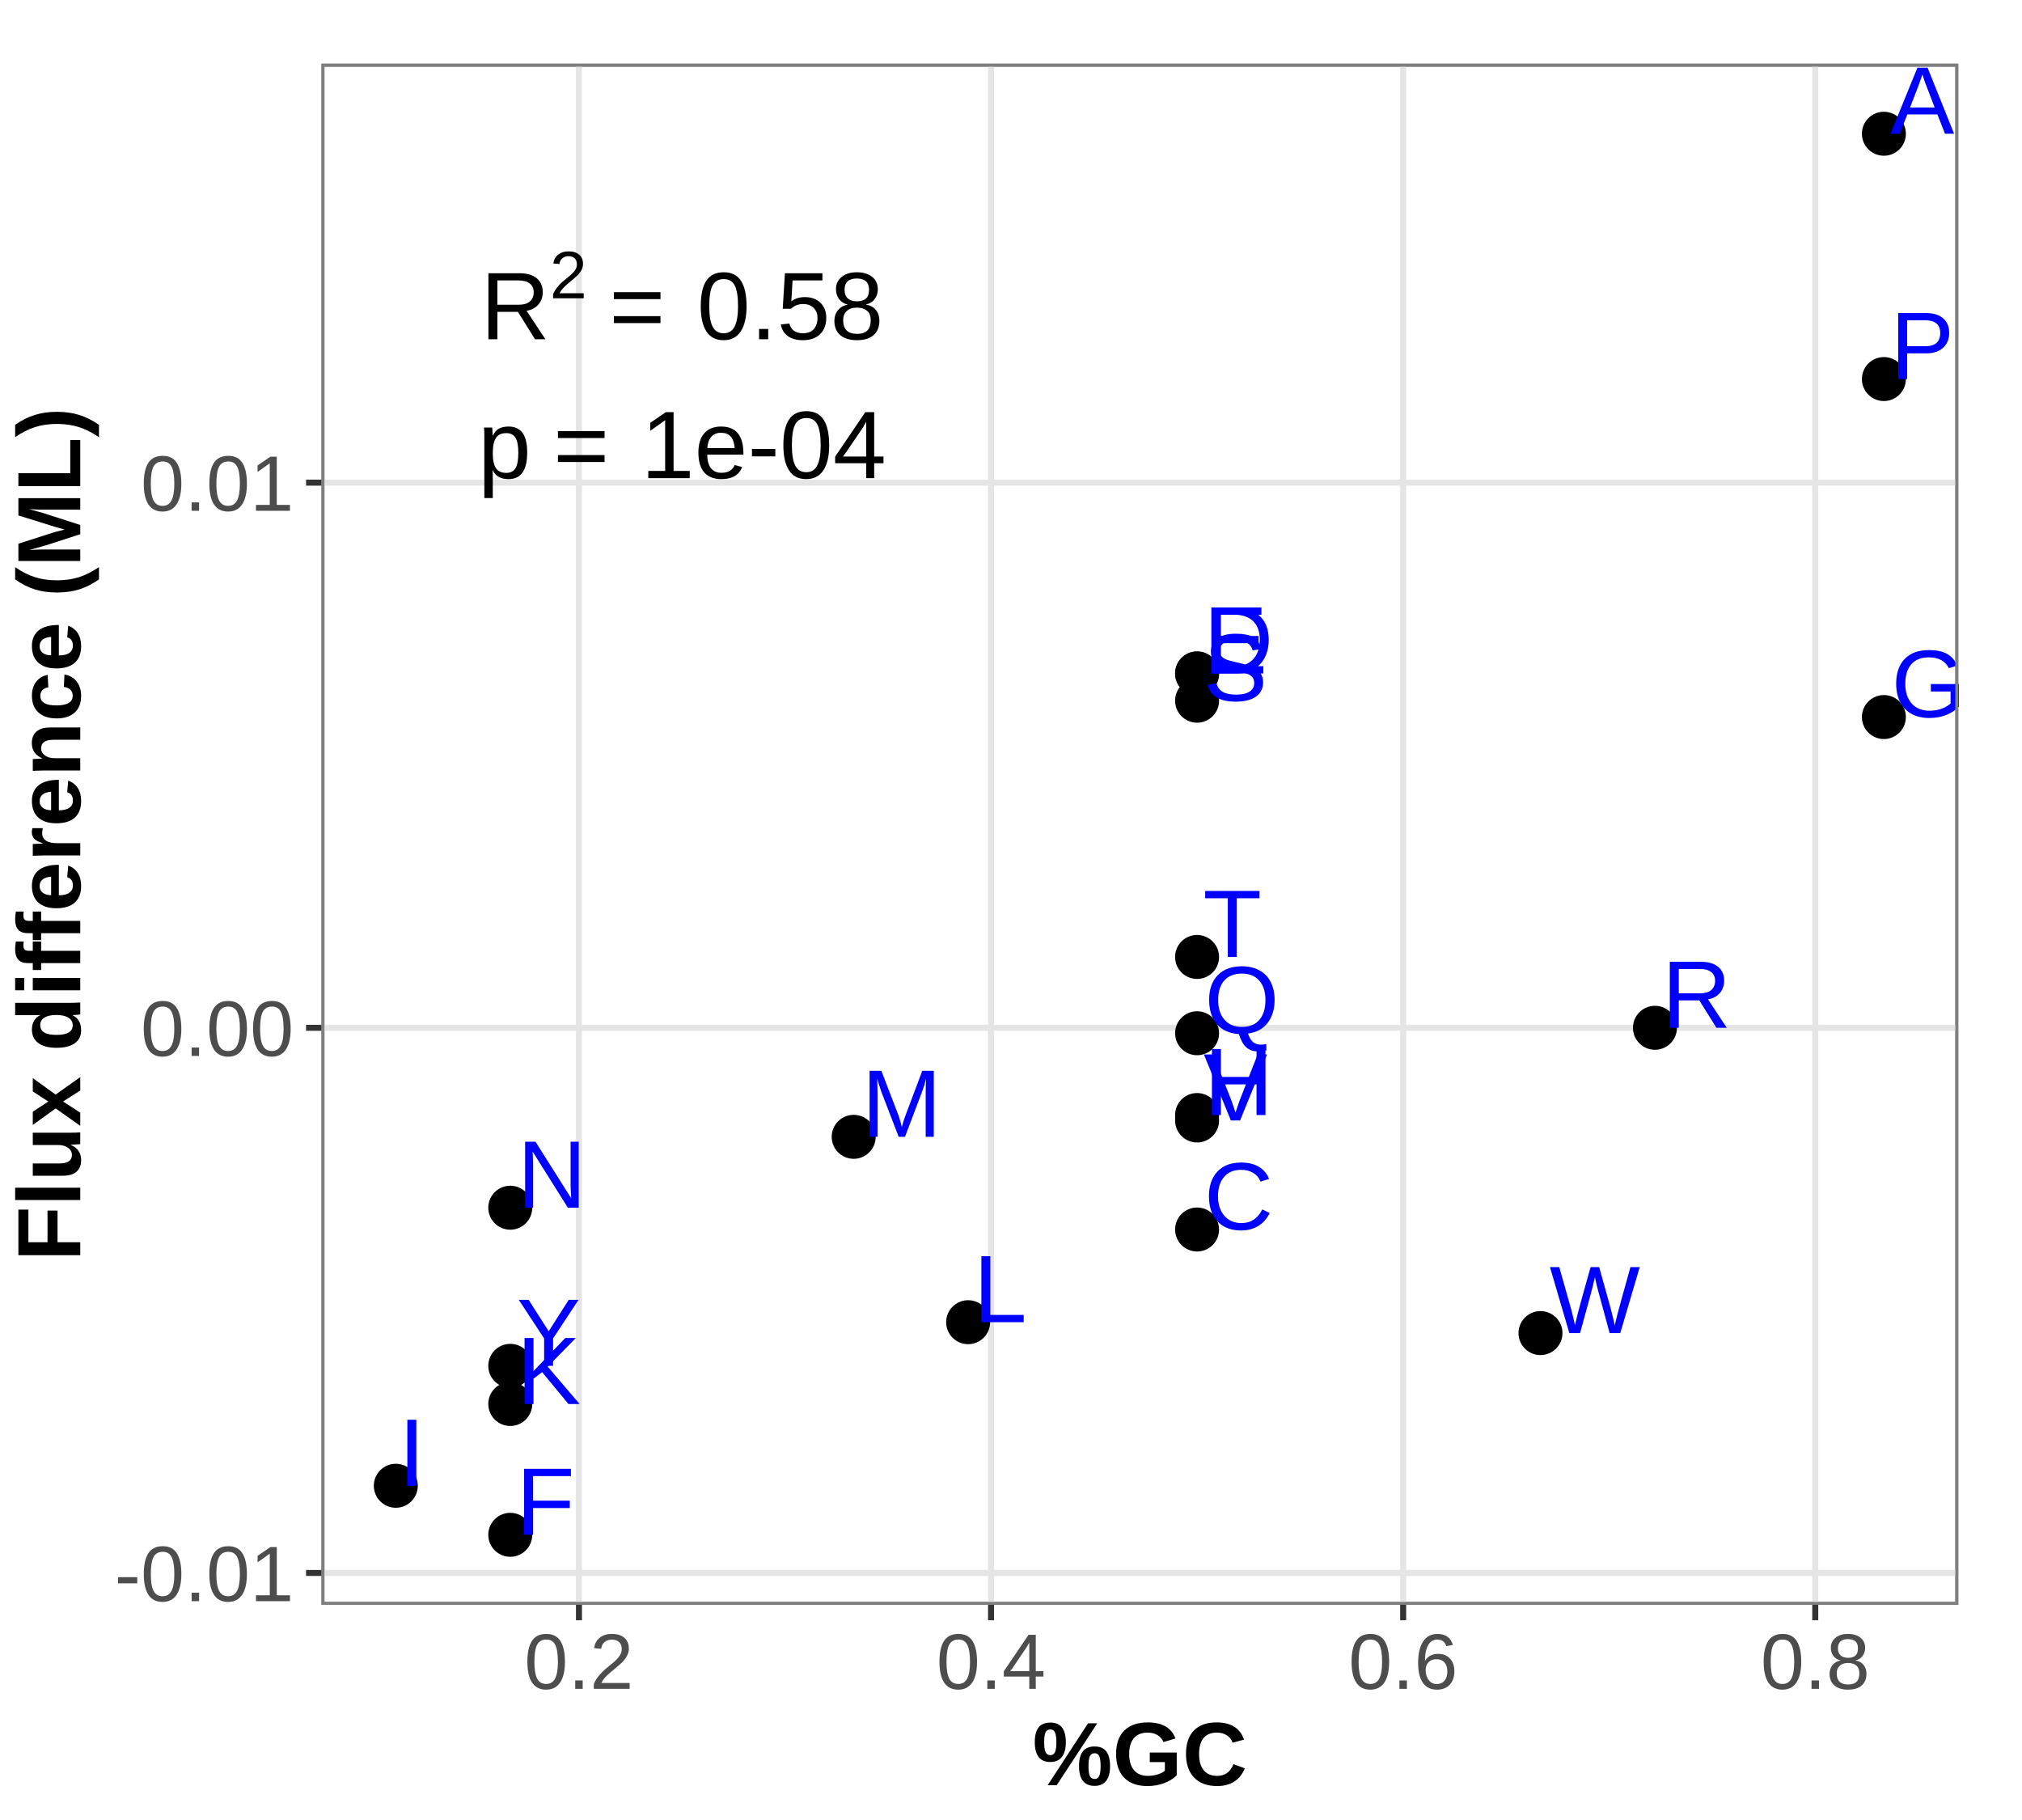
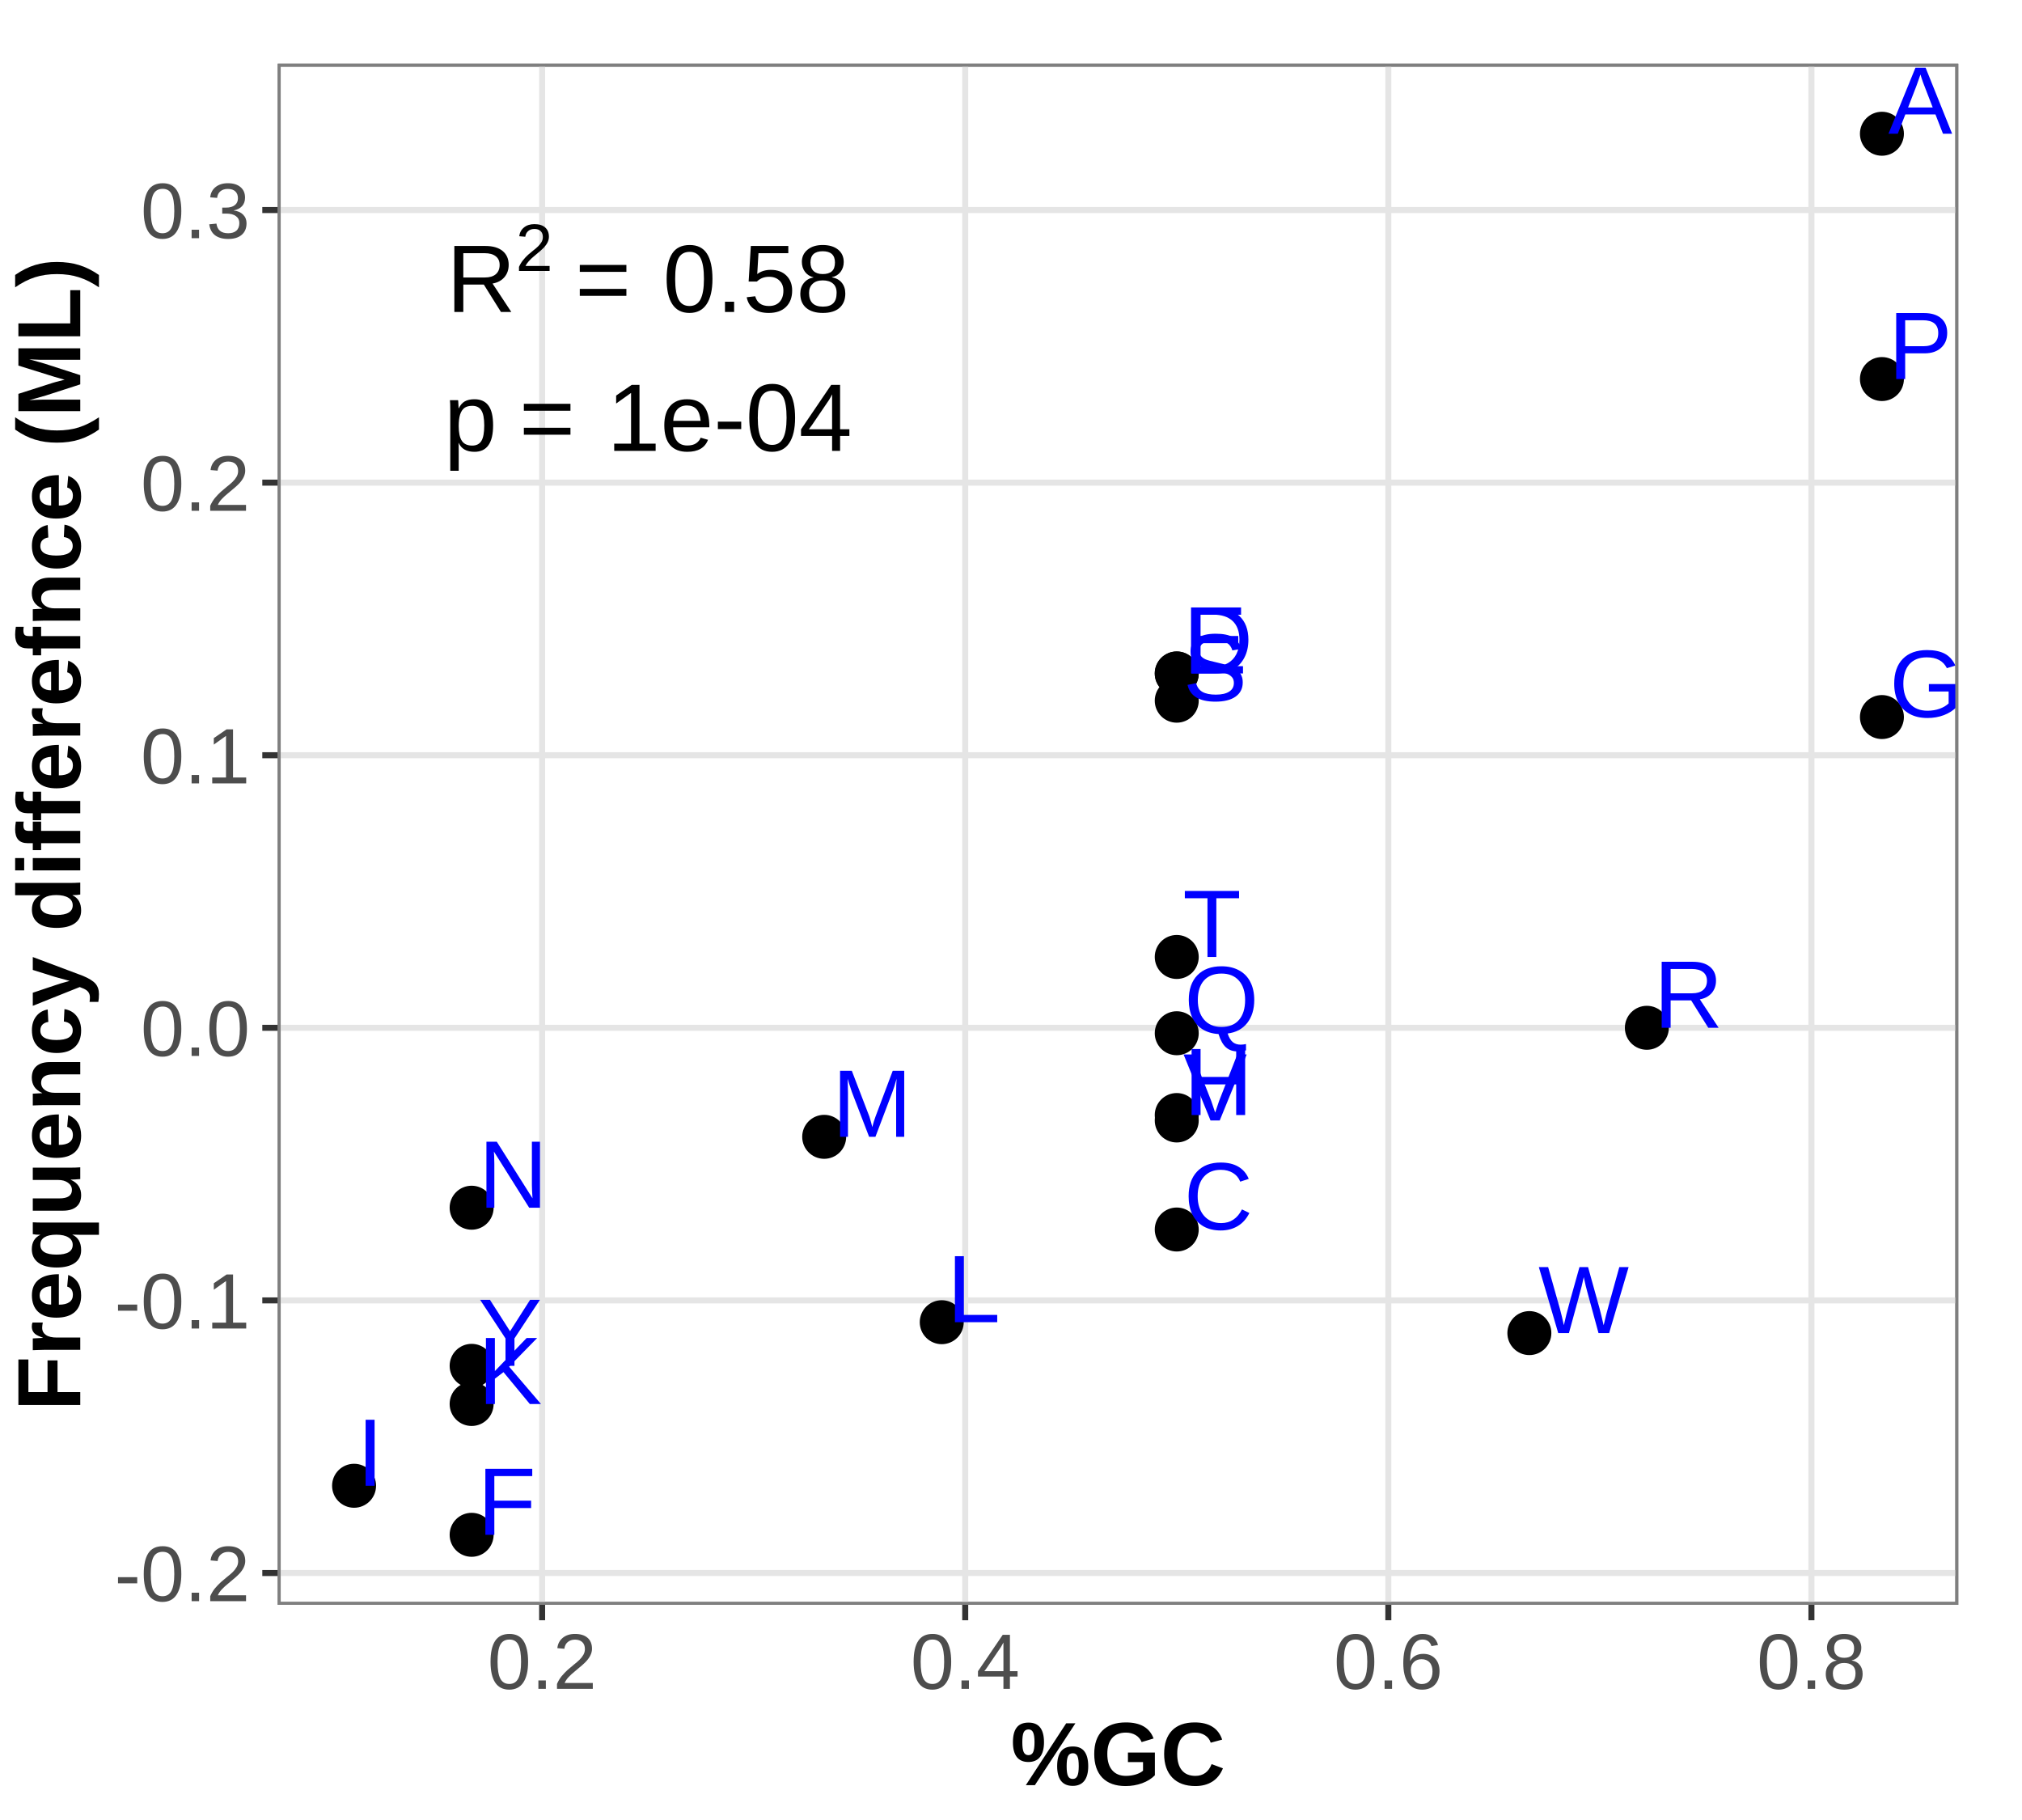
<svg xmlns="http://www.w3.org/2000/svg" class="svglite" width="360.00pt" height="324.00pt" viewBox="0 0 360.00 324.00">
  <defs>
    <style type="text/css">
    .svglite line, .svglite polyline, .svglite polygon, .svglite path, .svglite rect, .svglite circle {
      fill: none;
      stroke: #000000;
      stroke-linecap: round;
      stroke-linejoin: round;
      stroke-miterlimit: 10.00;
    }
    .svglite text {
      white-space: pre;
    }
  </style>
  </defs>
  <rect width="100%" height="100%" style="stroke: none; fill: #FFFFFF;" />
  <defs>
    <clipPath id="cpMC4wMHwzNjAuMDB8MC4wMHwzMjQuMDA=">
      <rect x="0.00" y="0.00" width="360.00" height="324.00" />
    </clipPath>
  </defs>
  <g clip-path="url(#cpMC4wMHwzNjAuMDB8MC4wMHwzMjQuMDA=)">
-     <rect x="-0" y="0.00" width="360.00" height="324.00" style="stroke-width: 1.07; stroke: #FFFFFF; fill: #FFFFFF;" />
+     <rect x="0.00" y="0.00" width="360.00" height="324.00" style="stroke-width: 1.07; stroke: #FFFFFF; fill: #FFFFFF;" />
  </g>
  <defs>
-     <clipPath id="cpNTcuMjN8MzQ4LjY2fDExLjM0fDI4NS43MA==">
-       <rect x="57.23" y="11.34" width="291.43" height="274.36" />
+     <clipPath id="cpNDkuNDR8MzQ4LjY2fDExLjM0fDI4NS43MA==">
+       <rect x="49.44" y="11.34" width="299.22" height="274.36" />
    </clipPath>
  </defs>
-   <g clip-path="url(#cpNTcuMjN8MzQ4LjY2fDExLjM0fDI4NS43MA==)">
-     <rect x="57.23" y="11.34" width="291.43" height="274.36" style="stroke-width: 1.07; stroke: #7F7F7F; fill: #FFFFFF;" />
-     <polyline points="57.23,280.02 348.66,280.02 " style="stroke-width: 1.07; stroke: #E5E5E5; stroke-linecap: butt;" />
-     <polyline points="57.23,182.97 348.66,182.97 " style="stroke-width: 1.07; stroke: #E5E5E5; stroke-linecap: butt;" />
-     <polyline points="57.23,85.92 348.66,85.92 " style="stroke-width: 1.07; stroke: #E5E5E5; stroke-linecap: butt;" />
-     <polyline points="103.08,285.70 103.08,11.34 " style="stroke-width: 1.07; stroke: #E5E5E5; stroke-linecap: butt;" />
-     <polyline points="176.45,285.70 176.45,11.34 " style="stroke-width: 1.07; stroke: #E5E5E5; stroke-linecap: butt;" />
-     <polyline points="249.82,285.70 249.82,11.34 " style="stroke-width: 1.07; stroke: #E5E5E5; stroke-linecap: butt;" />
-     <polyline points="323.19,285.70 323.19,11.34 " style="stroke-width: 1.07; stroke: #E5E5E5; stroke-linecap: butt;" />
-     <text x="85.55" y="60.39" style="font-size: 17.07px; font-family: &quot;Arial&quot;;" textLength="12.33px" lengthAdjust="spacingAndGlyphs">R</text>
-     <text x="97.88" y="53.09" style="font-size: 11.95px; font-family: &quot;Arial&quot;;" textLength="6.64px" lengthAdjust="spacingAndGlyphs">2</text>
-     <text x="108.47" y="60.39" style="font-size: 17.07px; font-family: &quot;Arial&quot;;" textLength="11.67px" lengthAdjust="spacingAndGlyphs">=</text>
-     <text x="124.09" y="60.39" style="font-size: 17.07px; font-family: &quot;Arial&quot;;" textLength="33.21px" lengthAdjust="spacingAndGlyphs">0.58</text>
-     <text x="85.08" y="85.12" style="font-size: 17.07px; font-family: &quot;Arial&quot;;" textLength="9.49px" lengthAdjust="spacingAndGlyphs">p</text>
-     <text x="98.51" y="85.12" style="font-size: 17.07px; font-family: &quot;Arial&quot;;" textLength="11.67px" lengthAdjust="spacingAndGlyphs">=</text>
-     <text x="114.13" y="85.12" style="font-size: 17.07px; font-family: &quot;Arial&quot;;" textLength="43.64px" lengthAdjust="spacingAndGlyphs">1e-04</text>
-     <circle cx="335.41" cy="23.81" r="3.56" style="stroke-width: 0.71; fill: #000000;" />
-     <circle cx="213.13" cy="218.88" r="3.56" style="stroke-width: 0.71; fill: #000000;" />
-     <circle cx="213.13" cy="119.89" r="3.56" style="stroke-width: 0.71; fill: #000000;" />
-     <circle cx="213.13" cy="119.89" r="3.56" style="stroke-width: 0.71; fill: #000000;" />
-     <circle cx="90.85" cy="273.23" r="3.56" style="stroke-width: 0.71; fill: #000000;" />
-     <circle cx="335.41" cy="127.65" r="3.56" style="stroke-width: 0.71; fill: #000000;" />
-     <circle cx="213.13" cy="198.50" r="3.56" style="stroke-width: 0.71; fill: #000000;" />
-     <circle cx="70.47" cy="264.50" r="3.56" style="stroke-width: 0.71; fill: #000000;" />
-     <circle cx="90.85" cy="249.94" r="3.56" style="stroke-width: 0.71; fill: #000000;" />
-     <circle cx="172.37" cy="235.38" r="3.56" style="stroke-width: 0.71; fill: #000000;" />
-     <circle cx="151.99" cy="202.38" r="3.56" style="stroke-width: 0.71; fill: #000000;" />
-     <circle cx="90.85" cy="215.00" r="3.56" style="stroke-width: 0.71; fill: #000000;" />
-     <circle cx="335.41" cy="67.48" r="3.56" style="stroke-width: 0.71; fill: #000000;" />
-     <circle cx="213.13" cy="183.94" r="3.56" style="stroke-width: 0.71; fill: #000000;" />
-     <circle cx="294.65" cy="182.97" r="3.56" style="stroke-width: 0.71; fill: #000000;" />
-     <circle cx="213.13" cy="124.74" r="3.56" style="stroke-width: 0.71; fill: #000000;" />
-     <circle cx="213.13" cy="170.36" r="3.56" style="stroke-width: 0.71; fill: #000000;" />
-     <circle cx="213.13" cy="199.47" r="3.56" style="stroke-width: 0.71; fill: #000000;" />
-     <circle cx="274.27" cy="237.32" r="3.56" style="stroke-width: 0.71; fill: #000000;" />
-     <circle cx="90.85" cy="243.15" r="3.56" style="stroke-width: 0.71; fill: #000000;" />
-     <text x="336.55" y="23.81" style="font-size: 17.07px;fill: #0000FF; font-family: &quot;Arial&quot;;" textLength="11.38px" lengthAdjust="spacingAndGlyphs">A</text>
-     <text x="214.37" y="218.88" style="font-size: 17.07px;fill: #0000FF; font-family: &quot;Arial&quot;;" textLength="12.33px" lengthAdjust="spacingAndGlyphs">C</text>
-     <text x="214.37" y="119.89" style="font-size: 17.07px;fill: #0000FF; font-family: &quot;Arial&quot;;" textLength="12.33px" lengthAdjust="spacingAndGlyphs">D</text>
-     <text x="214.27" y="119.89" style="font-size: 17.07px;fill: #0000FF; font-family: &quot;Arial&quot;;" textLength="11.38px" lengthAdjust="spacingAndGlyphs">E</text>
-     <text x="91.90" y="273.23" style="font-size: 17.07px;fill: #0000FF; font-family: &quot;Arial&quot;;" textLength="10.43px" lengthAdjust="spacingAndGlyphs">F</text>
-     <text x="336.74" y="127.65" style="font-size: 17.07px;fill: #0000FF; font-family: &quot;Arial&quot;;" textLength="13.27px" lengthAdjust="spacingAndGlyphs">G</text>
-     <text x="214.37" y="198.50" style="font-size: 17.07px;fill: #0000FF; font-family: &quot;Arial&quot;;" textLength="12.33px" lengthAdjust="spacingAndGlyphs">H</text>
-     <text x="70.95" y="264.50" style="font-size: 17.07px;fill: #0000FF; font-family: &quot;Arial&quot;;" textLength="4.74px" lengthAdjust="spacingAndGlyphs">I</text>
-     <text x="91.99" y="249.94" style="font-size: 17.07px;fill: #0000FF; font-family: &quot;Arial&quot;;" textLength="11.38px" lengthAdjust="spacingAndGlyphs">K</text>
-     <text x="173.32" y="235.38" style="font-size: 17.07px;fill: #0000FF; font-family: &quot;Arial&quot;;" textLength="9.49px" lengthAdjust="spacingAndGlyphs">L</text>
-     <text x="153.42" y="202.38" style="font-size: 17.07px;fill: #0000FF; font-family: &quot;Arial&quot;;" textLength="14.21px" lengthAdjust="spacingAndGlyphs">M</text>
-     <text x="92.09" y="215.00" style="font-size: 17.07px;fill: #0000FF; font-family: &quot;Arial&quot;;" textLength="12.33px" lengthAdjust="spacingAndGlyphs">N</text>
-     <text x="336.55" y="67.48" style="font-size: 17.07px;fill: #0000FF; font-family: &quot;Arial&quot;;" textLength="11.38px" lengthAdjust="spacingAndGlyphs">P</text>
-     <text x="214.46" y="183.94" style="font-size: 17.07px;fill: #0000FF; font-family: &quot;Arial&quot;;" textLength="13.27px" lengthAdjust="spacingAndGlyphs">Q</text>
-     <text x="295.89" y="182.97" style="font-size: 17.07px;fill: #0000FF; font-family: &quot;Arial&quot;;" textLength="12.33px" lengthAdjust="spacingAndGlyphs">R</text>
-     <text x="214.27" y="124.74" style="font-size: 17.07px;fill: #0000FF; font-family: &quot;Arial&quot;;" textLength="11.38px" lengthAdjust="spacingAndGlyphs">S</text>
-     <text x="214.18" y="170.36" style="font-size: 17.07px;fill: #0000FF; font-family: &quot;Arial&quot;;" textLength="10.43px" lengthAdjust="spacingAndGlyphs">T</text>
-     <text x="214.27" y="199.47" style="font-size: 17.07px;fill: #0000FF; font-family: &quot;Arial&quot;;" textLength="11.38px" lengthAdjust="spacingAndGlyphs">V</text>
-     <text x="275.88" y="237.32" style="font-size: 17.07px;fill: #0000FF; font-family: &quot;Arial&quot;;" textLength="16.11px" lengthAdjust="spacingAndGlyphs">W</text>
-     <text x="91.99" y="243.15" style="font-size: 17.07px;fill: #0000FF; font-family: &quot;Arial&quot;;" textLength="11.38px" lengthAdjust="spacingAndGlyphs">Y</text>
-     <rect x="57.23" y="11.34" width="291.43" height="274.36" style="stroke-width: 1.07; stroke: #7F7F7F;" />
+   <g clip-path="url(#cpNDkuNDR8MzQ4LjY2fDExLjM0fDI4NS43MA==)">
+     <rect x="49.44" y="11.34" width="299.22" height="274.36" style="stroke-width: 1.07; stroke: #7F7F7F; fill: #FFFFFF;" />
+     <polyline points="49.44,280.03 348.66,280.03 " style="stroke-width: 1.07; stroke: #E5E5E5; stroke-linecap: butt;" />
+     <polyline points="49.44,231.50 348.66,231.50 " style="stroke-width: 1.07; stroke: #E5E5E5; stroke-linecap: butt;" />
+     <polyline points="49.44,182.97 348.66,182.97 " style="stroke-width: 1.07; stroke: #E5E5E5; stroke-linecap: butt;" />
+     <polyline points="49.44,134.45 348.66,134.45 " style="stroke-width: 1.07; stroke: #E5E5E5; stroke-linecap: butt;" />
+     <polyline points="49.44,85.92 348.66,85.92 " style="stroke-width: 1.07; stroke: #E5E5E5; stroke-linecap: butt;" />
+     <polyline points="49.44,37.39 348.66,37.39 " style="stroke-width: 1.07; stroke: #E5E5E5; stroke-linecap: butt;" />
+     <polyline points="96.52,285.70 96.52,11.34 " style="stroke-width: 1.07; stroke: #E5E5E5; stroke-linecap: butt;" />
+     <polyline points="171.85,285.70 171.85,11.34 " style="stroke-width: 1.07; stroke: #E5E5E5; stroke-linecap: butt;" />
+     <polyline points="247.18,285.70 247.18,11.34 " style="stroke-width: 1.07; stroke: #E5E5E5; stroke-linecap: butt;" />
+     <polyline points="322.51,285.70 322.51,11.34 " style="stroke-width: 1.07; stroke: #E5E5E5; stroke-linecap: butt;" />
+     <text x="79.49" y="55.54" style="font-size: 17.07px; font-family: &quot;Arial&quot;;" textLength="12.33px" lengthAdjust="spacingAndGlyphs">R</text>
+     <text x="91.81" y="48.24" style="font-size: 11.95px; font-family: &quot;Arial&quot;;" textLength="6.64px" lengthAdjust="spacingAndGlyphs">2</text>
+     <text x="102.40" y="55.54" style="font-size: 17.07px; font-family: &quot;Arial&quot;;" textLength="11.67px" lengthAdjust="spacingAndGlyphs">=</text>
+     <text x="118.02" y="55.54" style="font-size: 17.07px; font-family: &quot;Arial&quot;;" textLength="33.21px" lengthAdjust="spacingAndGlyphs">0.58</text>
+     <text x="79.01" y="80.26" style="font-size: 17.07px; font-family: &quot;Arial&quot;;" textLength="9.49px" lengthAdjust="spacingAndGlyphs">p</text>
+     <text x="92.44" y="80.26" style="font-size: 17.07px; font-family: &quot;Arial&quot;;" textLength="11.67px" lengthAdjust="spacingAndGlyphs">=</text>
+     <text x="108.06" y="80.26" style="font-size: 17.07px; font-family: &quot;Arial&quot;;" textLength="43.64px" lengthAdjust="spacingAndGlyphs">1e-04</text>
+     <circle cx="335.06" cy="23.81" r="3.56" style="stroke-width: 0.71; fill: #000000;" />
+     <circle cx="209.51" cy="218.88" r="3.56" style="stroke-width: 0.71; fill: #000000;" />
+     <circle cx="209.51" cy="119.89" r="3.56" style="stroke-width: 0.71; fill: #000000;" />
+     <circle cx="209.51" cy="119.89" r="3.56" style="stroke-width: 0.71; fill: #000000;" />
+     <circle cx="83.97" cy="273.23" r="3.56" style="stroke-width: 0.71; fill: #000000;" />
+     <circle cx="335.06" cy="127.65" r="3.56" style="stroke-width: 0.71; fill: #000000;" />
+     <circle cx="209.51" cy="198.50" r="3.56" style="stroke-width: 0.71; fill: #000000;" />
+     <circle cx="63.04" cy="264.50" r="3.56" style="stroke-width: 0.71; fill: #000000;" />
+     <circle cx="83.97" cy="249.94" r="3.56" style="stroke-width: 0.71; fill: #000000;" />
+     <circle cx="167.67" cy="235.38" r="3.56" style="stroke-width: 0.71; fill: #000000;" />
+     <circle cx="146.74" cy="202.38" r="3.56" style="stroke-width: 0.71; fill: #000000;" />
+     <circle cx="83.97" cy="215.00" r="3.56" style="stroke-width: 0.71; fill: #000000;" />
+     <circle cx="335.06" cy="67.48" r="3.56" style="stroke-width: 0.71; fill: #000000;" />
+     <circle cx="209.51" cy="183.94" r="3.56" style="stroke-width: 0.71; fill: #000000;" />
+     <circle cx="293.21" cy="182.97" r="3.56" style="stroke-width: 0.71; fill: #000000;" />
+     <circle cx="209.51" cy="124.74" r="3.56" style="stroke-width: 0.71; fill: #000000;" />
+     <circle cx="209.51" cy="170.36" r="3.56" style="stroke-width: 0.71; fill: #000000;" />
+     <circle cx="209.51" cy="199.47" r="3.56" style="stroke-width: 0.71; fill: #000000;" />
+     <circle cx="272.29" cy="237.32" r="3.56" style="stroke-width: 0.71; fill: #000000;" />
+     <circle cx="83.97" cy="243.15" r="3.56" style="stroke-width: 0.71; fill: #000000;" />
+     <text x="336.20" y="23.81" style="font-size: 17.07px;fill: #0000FF; font-family: &quot;Arial&quot;;" textLength="11.38px" lengthAdjust="spacingAndGlyphs">A</text>
+     <text x="210.75" y="218.88" style="font-size: 17.07px;fill: #0000FF; font-family: &quot;Arial&quot;;" textLength="12.33px" lengthAdjust="spacingAndGlyphs">C</text>
+     <text x="210.75" y="119.89" style="font-size: 17.07px;fill: #0000FF; font-family: &quot;Arial&quot;;" textLength="12.33px" lengthAdjust="spacingAndGlyphs">D</text>
+     <text x="210.65" y="119.89" style="font-size: 17.07px;fill: #0000FF; font-family: &quot;Arial&quot;;" textLength="11.38px" lengthAdjust="spacingAndGlyphs">E</text>
+     <text x="85.01" y="273.23" style="font-size: 17.07px;fill: #0000FF; font-family: &quot;Arial&quot;;" textLength="10.43px" lengthAdjust="spacingAndGlyphs">F</text>
+     <text x="336.39" y="127.65" style="font-size: 17.07px;fill: #0000FF; font-family: &quot;Arial&quot;;" textLength="13.27px" lengthAdjust="spacingAndGlyphs">G</text>
+     <text x="210.75" y="198.50" style="font-size: 17.07px;fill: #0000FF; font-family: &quot;Arial&quot;;" textLength="12.33px" lengthAdjust="spacingAndGlyphs">H</text>
+     <text x="63.52" y="264.50" style="font-size: 17.07px;fill: #0000FF; font-family: &quot;Arial&quot;;" textLength="4.74px" lengthAdjust="spacingAndGlyphs">I</text>
+     <text x="85.11" y="249.94" style="font-size: 17.07px;fill: #0000FF; font-family: &quot;Arial&quot;;" textLength="11.38px" lengthAdjust="spacingAndGlyphs">K</text>
+     <text x="168.61" y="235.38" style="font-size: 17.07px;fill: #0000FF; font-family: &quot;Arial&quot;;" textLength="9.49px" lengthAdjust="spacingAndGlyphs">L</text>
+     <text x="148.16" y="202.38" style="font-size: 17.07px;fill: #0000FF; font-family: &quot;Arial&quot;;" textLength="14.21px" lengthAdjust="spacingAndGlyphs">M</text>
+     <text x="85.20" y="215.00" style="font-size: 17.07px;fill: #0000FF; font-family: &quot;Arial&quot;;" textLength="12.33px" lengthAdjust="spacingAndGlyphs">N</text>
+     <text x="336.20" y="67.48" style="font-size: 17.07px;fill: #0000FF; font-family: &quot;Arial&quot;;" textLength="11.38px" lengthAdjust="spacingAndGlyphs">P</text>
+     <text x="210.84" y="183.94" style="font-size: 17.07px;fill: #0000FF; font-family: &quot;Arial&quot;;" textLength="13.27px" lengthAdjust="spacingAndGlyphs">Q</text>
+     <text x="294.44" y="182.97" style="font-size: 17.07px;fill: #0000FF; font-family: &quot;Arial&quot;;" textLength="12.33px" lengthAdjust="spacingAndGlyphs">R</text>
+     <text x="210.65" y="124.74" style="font-size: 17.07px;fill: #0000FF; font-family: &quot;Arial&quot;;" textLength="11.38px" lengthAdjust="spacingAndGlyphs">S</text>
+     <text x="210.56" y="170.36" style="font-size: 17.07px;fill: #0000FF; font-family: &quot;Arial&quot;;" textLength="10.43px" lengthAdjust="spacingAndGlyphs">T</text>
+     <text x="210.65" y="199.47" style="font-size: 17.07px;fill: #0000FF; font-family: &quot;Arial&quot;;" textLength="11.38px" lengthAdjust="spacingAndGlyphs">V</text>
+     <text x="273.90" y="237.32" style="font-size: 17.07px;fill: #0000FF; font-family: &quot;Arial&quot;;" textLength="16.11px" lengthAdjust="spacingAndGlyphs">W</text>
+     <text x="85.11" y="243.15" style="font-size: 17.07px;fill: #0000FF; font-family: &quot;Arial&quot;;" textLength="11.38px" lengthAdjust="spacingAndGlyphs">Y</text>
+     <rect x="49.44" y="11.34" width="299.22" height="274.36" style="stroke-width: 1.07; stroke: #7F7F7F;" />
  </g>
  <g clip-path="url(#cpMC4wMHwzNjAuMDB8MC4wMHwzMjQuMDA=)">
-     <text x="52.30" y="285.04" text-anchor="end" style="font-size: 14.00px;fill: #4D4D4D; font-family: &quot;Arial&quot;;" textLength="31.90px" lengthAdjust="spacingAndGlyphs">-0.01</text>
-     <text x="52.30" y="187.98" text-anchor="end" style="font-size: 14.00px;fill: #4D4D4D; font-family: &quot;Arial&quot;;" textLength="27.24px" lengthAdjust="spacingAndGlyphs">0.00</text>
-     <text x="52.30" y="90.93" text-anchor="end" style="font-size: 14.00px;fill: #4D4D4D; font-family: &quot;Arial&quot;;" textLength="27.24px" lengthAdjust="spacingAndGlyphs">0.01</text>
-     <polyline points="54.49,280.02 57.23,280.02 " style="stroke-width: 1.07; stroke: #333333; stroke-linecap: butt;" />
-     <polyline points="54.49,182.97 57.23,182.97 " style="stroke-width: 1.07; stroke: #333333; stroke-linecap: butt;" />
-     <polyline points="54.49,85.92 57.23,85.92 " style="stroke-width: 1.07; stroke: #333333; stroke-linecap: butt;" />
-     <polyline points="103.08,288.44 103.08,285.70 " style="stroke-width: 1.07; stroke: #333333; stroke-linecap: butt;" />
-     <polyline points="176.45,288.44 176.45,285.70 " style="stroke-width: 1.07; stroke: #333333; stroke-linecap: butt;" />
-     <polyline points="249.82,288.44 249.82,285.70 " style="stroke-width: 1.07; stroke: #333333; stroke-linecap: butt;" />
-     <polyline points="323.19,288.44 323.19,285.70 " style="stroke-width: 1.07; stroke: #333333; stroke-linecap: butt;" />
-     <text x="103.08" y="300.66" text-anchor="middle" style="font-size: 14.00px;fill: #4D4D4D; font-family: &quot;Arial&quot;;" textLength="19.45px" lengthAdjust="spacingAndGlyphs">0.2</text>
-     <text x="176.45" y="300.66" text-anchor="middle" style="font-size: 14.00px;fill: #4D4D4D; font-family: &quot;Arial&quot;;" textLength="19.45px" lengthAdjust="spacingAndGlyphs">0.4</text>
-     <text x="249.82" y="300.66" text-anchor="middle" style="font-size: 14.00px;fill: #4D4D4D; font-family: &quot;Arial&quot;;" textLength="19.45px" lengthAdjust="spacingAndGlyphs">0.6</text>
-     <text x="323.19" y="300.66" text-anchor="middle" style="font-size: 14.00px;fill: #4D4D4D; font-family: &quot;Arial&quot;;" textLength="19.45px" lengthAdjust="spacingAndGlyphs">0.8</text>
-     <text x="202.94" y="317.80" text-anchor="middle" style="font-size: 16.00px; font-weight: bold; font-family: &quot;Arial&quot;;" textLength="38.22px" lengthAdjust="spacingAndGlyphs">%GC</text>
-     <text transform="translate(14.29,148.52) rotate(-90)" text-anchor="middle" style="font-size: 16.00px; font-weight: bold; font-family: &quot;Arial&quot;;" textLength="151.98px" lengthAdjust="spacingAndGlyphs">Flux difference (ML)</text>
+     <text x="44.51" y="285.04" text-anchor="end" style="font-size: 14.00px;fill: #4D4D4D; font-family: &quot;Arial&quot;;" textLength="24.11px" lengthAdjust="spacingAndGlyphs">-0.2</text>
+     <text x="44.51" y="236.51" text-anchor="end" style="font-size: 14.00px;fill: #4D4D4D; font-family: &quot;Arial&quot;;" textLength="24.11px" lengthAdjust="spacingAndGlyphs">-0.1</text>
+     <text x="44.51" y="187.98" text-anchor="end" style="font-size: 14.00px;fill: #4D4D4D; font-family: &quot;Arial&quot;;" textLength="19.45px" lengthAdjust="spacingAndGlyphs">0.0</text>
+     <text x="44.51" y="139.46" text-anchor="end" style="font-size: 14.00px;fill: #4D4D4D; font-family: &quot;Arial&quot;;" textLength="19.45px" lengthAdjust="spacingAndGlyphs">0.1</text>
+     <text x="44.51" y="90.93" text-anchor="end" style="font-size: 14.00px;fill: #4D4D4D; font-family: &quot;Arial&quot;;" textLength="19.45px" lengthAdjust="spacingAndGlyphs">0.2</text>
+     <text x="44.51" y="42.40" text-anchor="end" style="font-size: 14.00px;fill: #4D4D4D; font-family: &quot;Arial&quot;;" textLength="19.45px" lengthAdjust="spacingAndGlyphs">0.3</text>
+     <polyline points="46.70,280.03 49.44,280.03 " style="stroke-width: 1.07; stroke: #333333; stroke-linecap: butt;" />
+     <polyline points="46.70,231.50 49.44,231.50 " style="stroke-width: 1.07; stroke: #333333; stroke-linecap: butt;" />
+     <polyline points="46.70,182.97 49.44,182.97 " style="stroke-width: 1.07; stroke: #333333; stroke-linecap: butt;" />
+     <polyline points="46.70,134.45 49.44,134.45 " style="stroke-width: 1.07; stroke: #333333; stroke-linecap: butt;" />
+     <polyline points="46.70,85.92 49.44,85.92 " style="stroke-width: 1.07; stroke: #333333; stroke-linecap: butt;" />
+     <polyline points="46.70,37.39 49.44,37.39 " style="stroke-width: 1.07; stroke: #333333; stroke-linecap: butt;" />
+     <polyline points="96.52,288.44 96.52,285.70 " style="stroke-width: 1.07; stroke: #333333; stroke-linecap: butt;" />
+     <polyline points="171.85,288.44 171.85,285.70 " style="stroke-width: 1.07; stroke: #333333; stroke-linecap: butt;" />
+     <polyline points="247.18,288.44 247.18,285.70 " style="stroke-width: 1.07; stroke: #333333; stroke-linecap: butt;" />
+     <polyline points="322.51,288.44 322.51,285.70 " style="stroke-width: 1.07; stroke: #333333; stroke-linecap: butt;" />
+     <text x="96.52" y="300.66" text-anchor="middle" style="font-size: 14.00px;fill: #4D4D4D; font-family: &quot;Arial&quot;;" textLength="19.45px" lengthAdjust="spacingAndGlyphs">0.2</text>
+     <text x="171.85" y="300.66" text-anchor="middle" style="font-size: 14.00px;fill: #4D4D4D; font-family: &quot;Arial&quot;;" textLength="19.45px" lengthAdjust="spacingAndGlyphs">0.4</text>
+     <text x="247.18" y="300.66" text-anchor="middle" style="font-size: 14.00px;fill: #4D4D4D; font-family: &quot;Arial&quot;;" textLength="19.45px" lengthAdjust="spacingAndGlyphs">0.6</text>
+     <text x="322.51" y="300.66" text-anchor="middle" style="font-size: 14.00px;fill: #4D4D4D; font-family: &quot;Arial&quot;;" textLength="19.45px" lengthAdjust="spacingAndGlyphs">0.8</text>
+     <text x="199.05" y="317.80" text-anchor="middle" style="font-size: 16.00px; font-weight: bold; font-family: &quot;Arial&quot;;" textLength="38.22px" lengthAdjust="spacingAndGlyphs">%GC</text>
+     <text transform="translate(14.29,148.52) rotate(-90)" text-anchor="middle" style="font-size: 16.00px; font-weight: bold; font-family: &quot;Arial&quot;;" textLength="205.34px" lengthAdjust="spacingAndGlyphs">Frequency differefnce (ML)</text>
  </g>
</svg>
